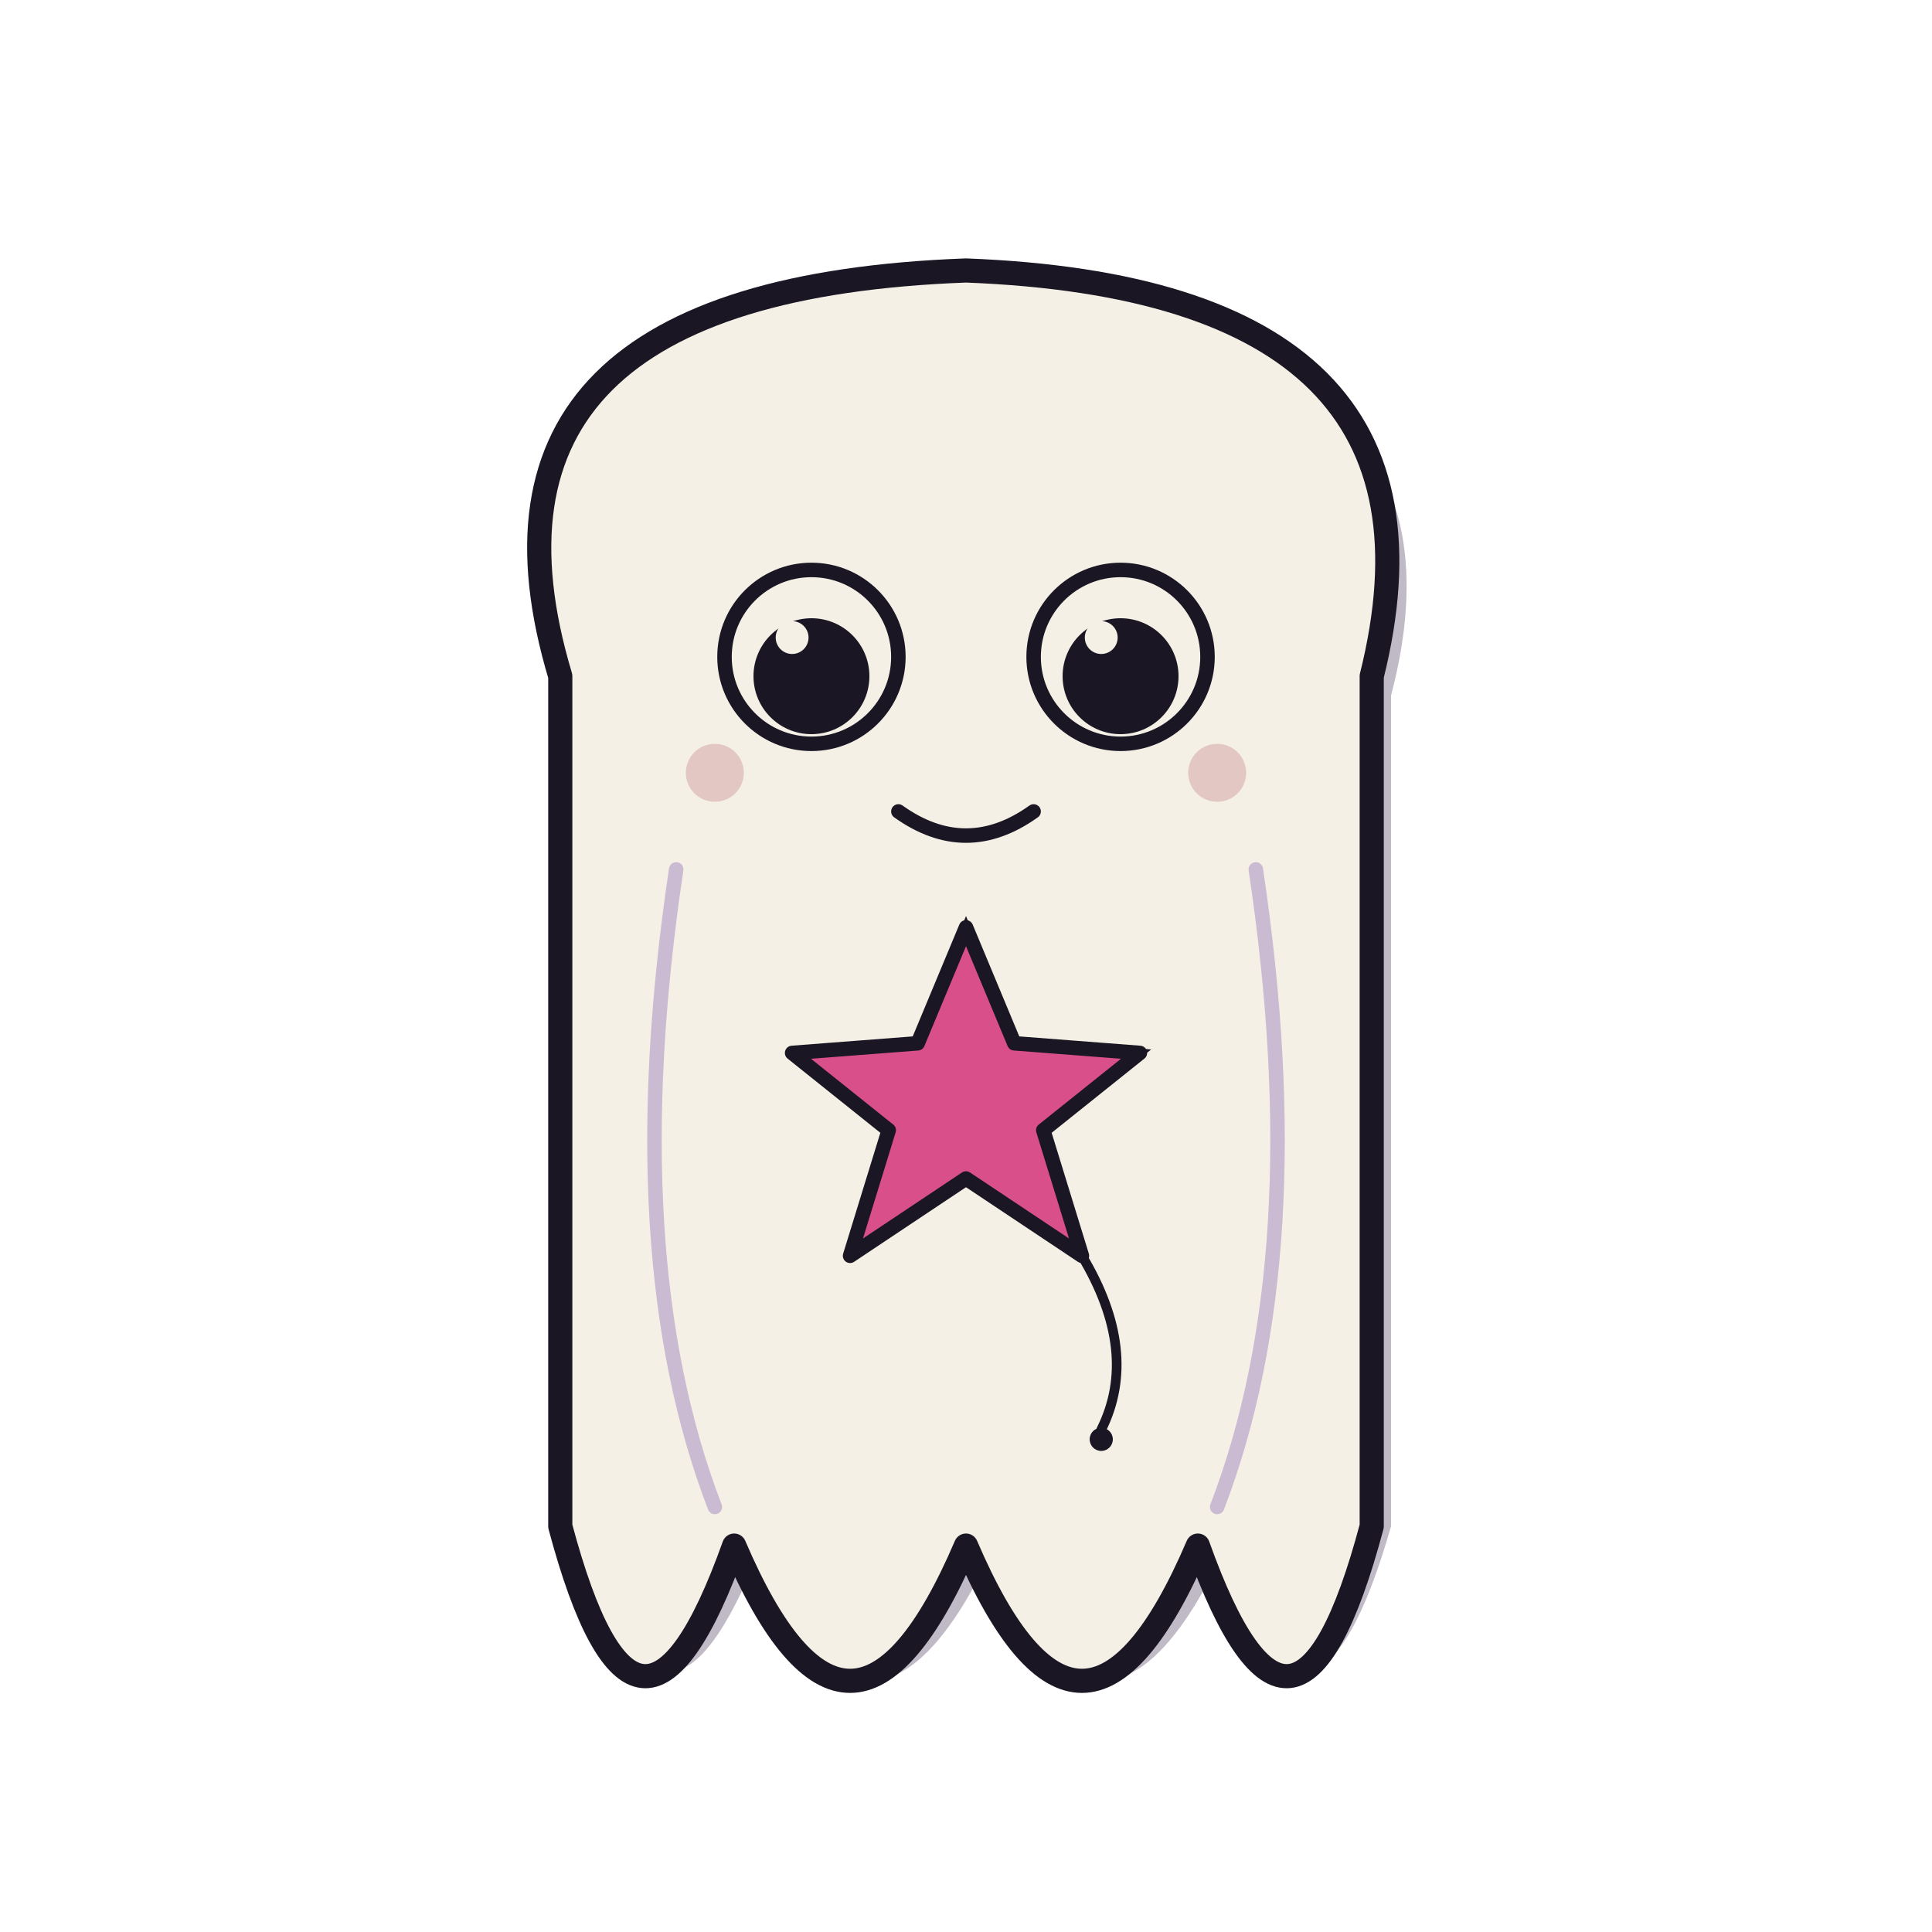
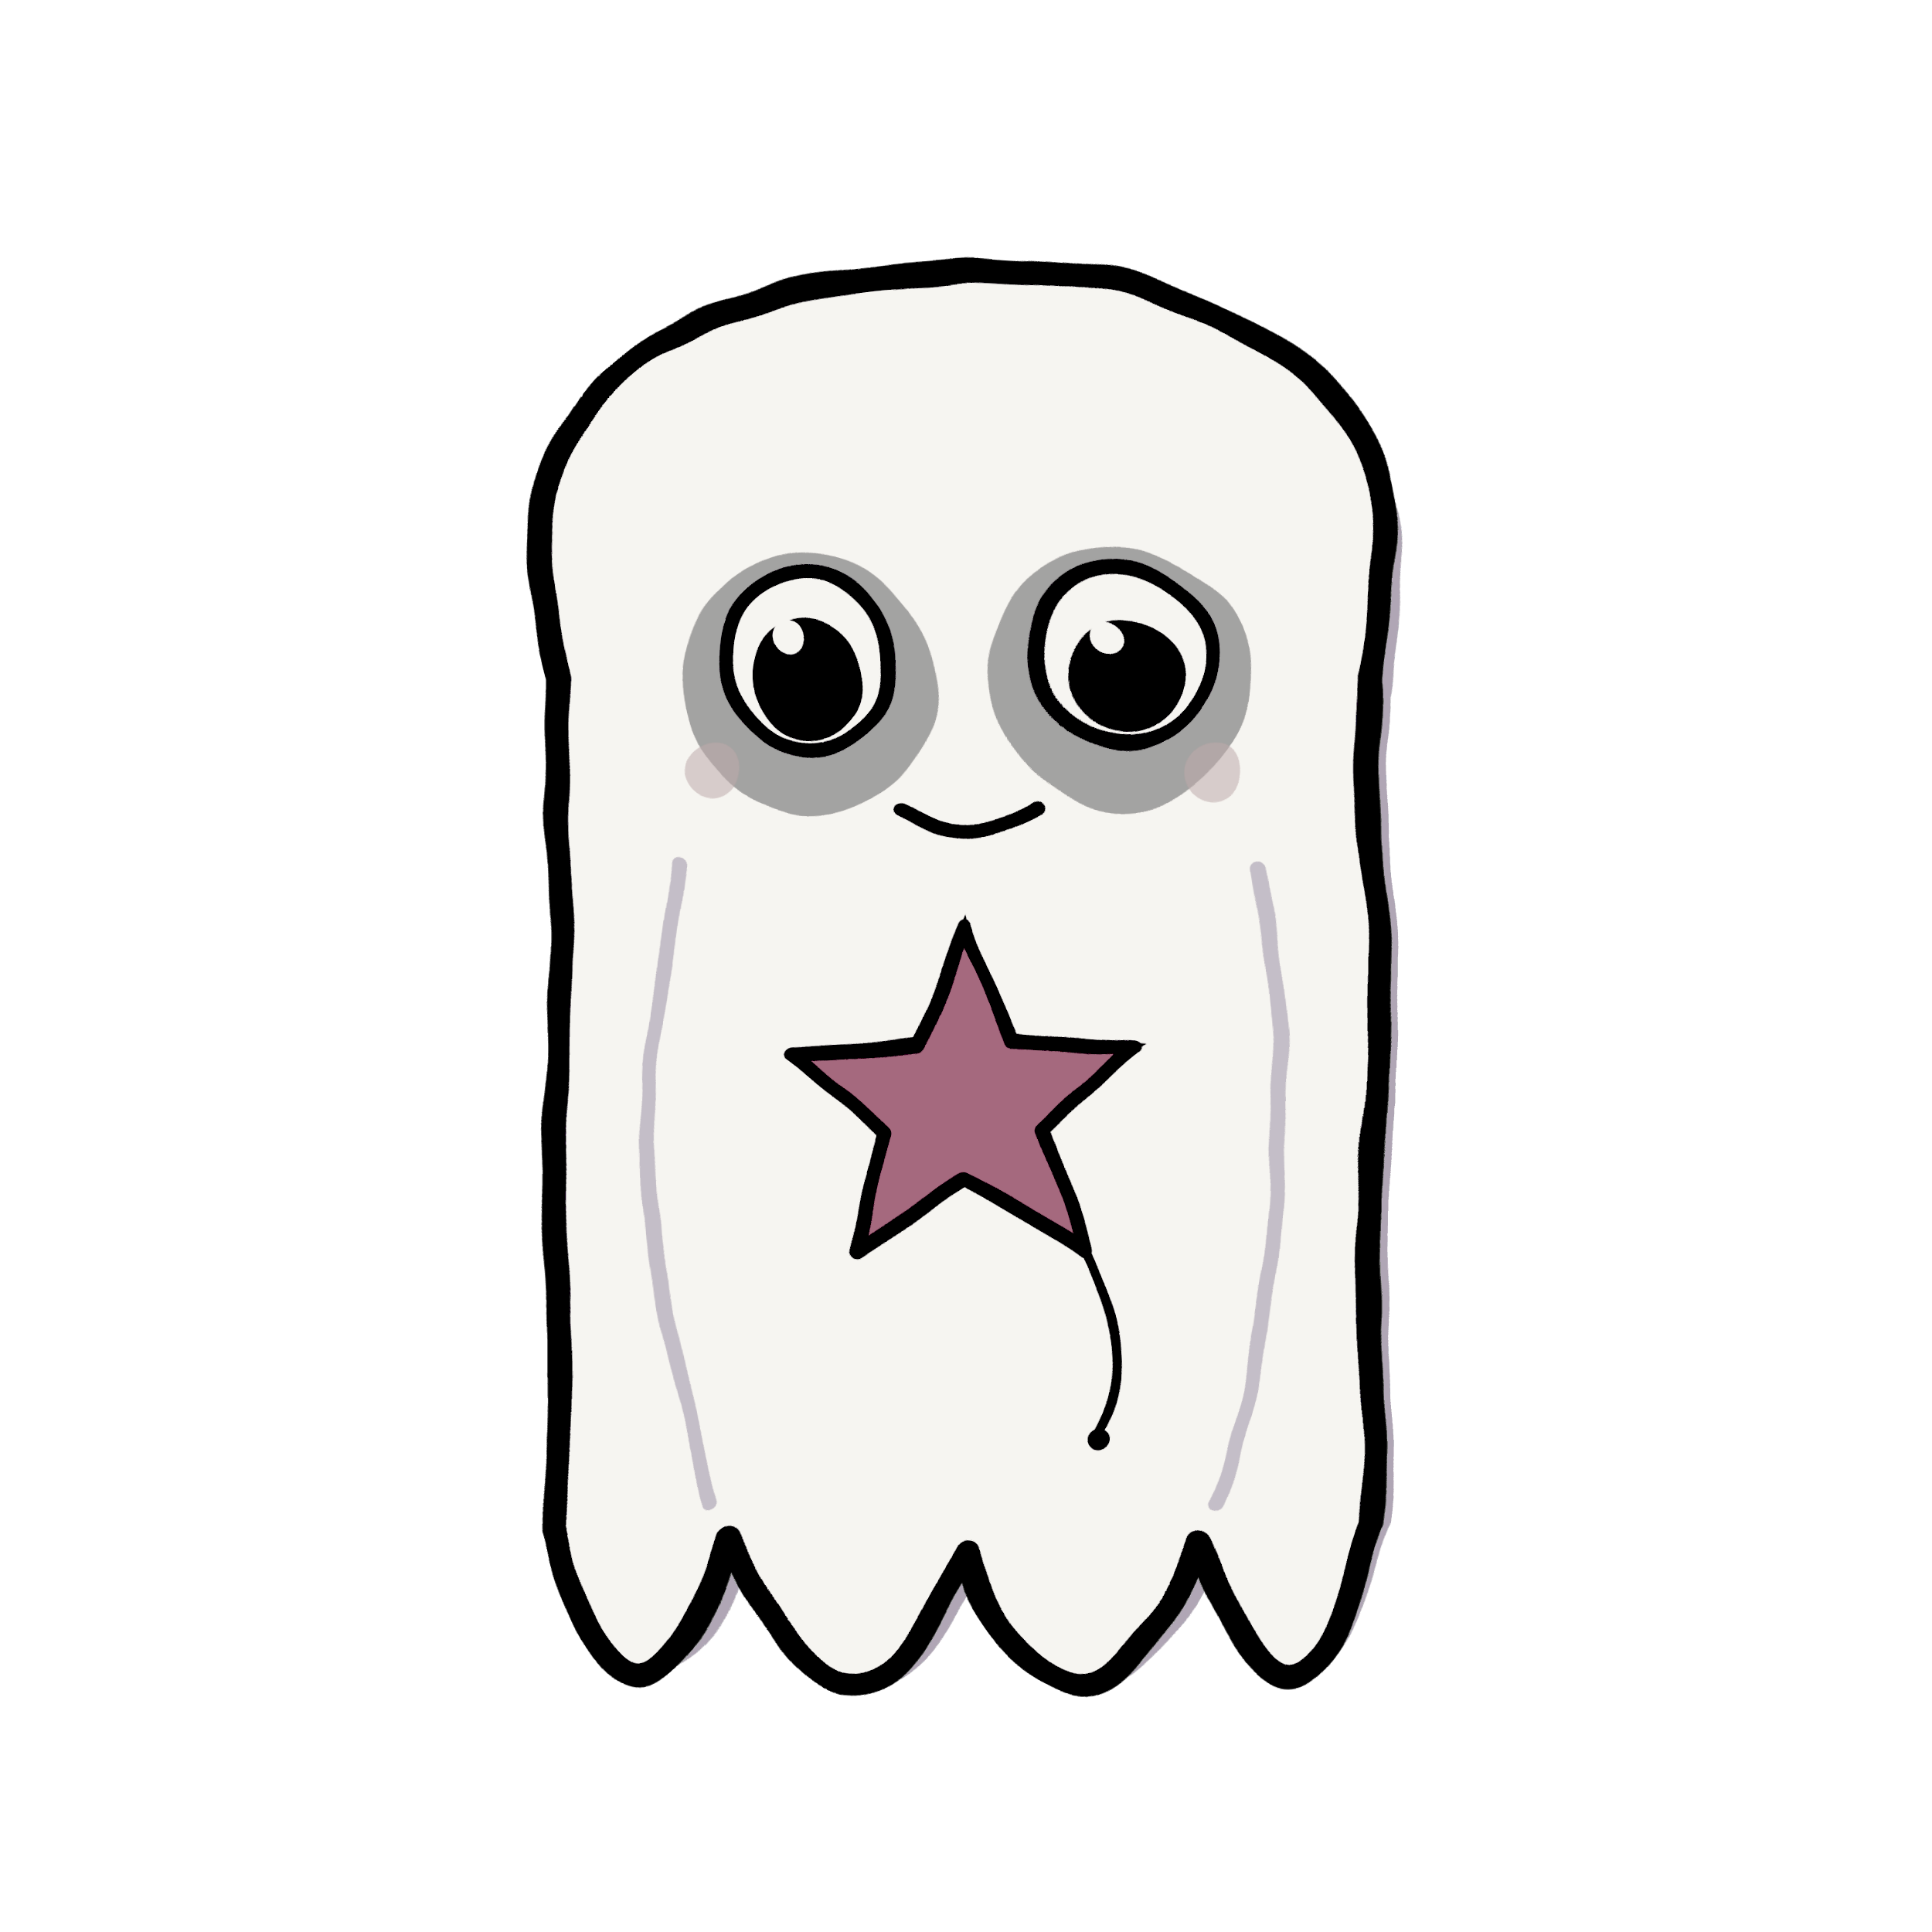
- <svg xmlns="http://www.w3.org/2000/svg" viewBox="0 0 200 200" role="img" aria-label="Sparkle the ghost child">
+ <svg xmlns="http://www.w3.org/2000/svg" filter="url(#burton-sketch)" viewBox="0 0 200 200" role="img" aria-label="Sparkle the ghost child">
  <defs>
+     <filter id="burton-sketch" x="-20%" y="-20%" width="140%" height="140%">
+       <feTurbulence type="fractalNoise" baseFrequency="0.04" numOctaves="3" result="noise" />
+       <feDisplacementMap in="SourceGraphic" in2="noise" scale="3.5" xChannelSelector="R" yChannelSelector="G" result="wobbly" />
+       <feColorMatrix in="wobbly" type="saturate" values="0.35" result="muted" />
+       <feComponentTransfer in="muted" result="final">
+         <feFuncR type="linear" slope="1.1" intercept="-0.05" />
+         <feFuncG type="linear" slope="1.1" intercept="-0.05" />
+         <feFuncB type="linear" slope="1.1" intercept="-0.05" />
+       </feComponentTransfer>
+     </filter>
    <style>
      /* bone #F5F0E6 | ink #1A1623 | dusk #4A3A5C | lavender #B8A4C9 | blush #D4A5A5 | pop hot-pink #D94F8A */
      .sparkle-body{fill:#F5F0E6;stroke:#1A1623;stroke-width:2.5;stroke-linecap:round;stroke-linejoin:round}
      .sparkle-eye{fill:#F5F0E6;stroke:#1A1623;stroke-width:1.5}
      .sparkle-pupil{fill:#1A1623}
      .sparkle-mouth{fill:none;stroke:#1A1623;stroke-width:1.5;stroke-linecap:round}
      .sparkle-accent{fill:#D94F8A;stroke:#1A1623;stroke-width:1.5;stroke-linejoin:round}
      .shadow{fill:#4A3A5C;opacity:.35}
      .thin{fill:none;stroke:#1A1623;stroke-width:1;stroke-linecap:round}
      .fold{fill:none;stroke:#B8A4C9;stroke-width:1.5;stroke-linecap:round;opacity:.7}
      .stitch{fill:none;stroke:#1A1623;stroke-width:0.9;stroke-dasharray:1.8 1.8;stroke-linecap:round}
    </style>
  </defs>
  <path class="shadow" d="M60 72 Q50 34 102 32 Q154 34 144 72 L144 158 Q136 186 126 162 Q114 186 102 162 Q90 186 78 162 Q68 186 60 158 Z" />
  <path class="sparkle-body" d="M58 70 Q46 30 100 28 Q152 30 142 70 L142 158 Q134 188 124 160 Q112 188 100 160 Q88 188 76 160 Q66 188 58 158 Z" />
  <path class="fold" d="M70 90 Q64 130 74 156" />
  <path class="fold" d="M130 90 Q136 130 126 156" />
  <path class="sparkle-accent" d="M100 96 L105 108 L118 109 L108 117 L112 130 L100 122 L88 130 L92 117 L82 109 L95 108 Z" />
  <path class="stitch" d="M100 96 L105 108 L118 109 L108 117 L112 130 L100 122 L88 130 L92 117 L82 109 L95 108 Z" />
  <path class="thin" d="M112 130 Q118 140 114 148" />
  <circle cx="114" cy="149" r="1.2" fill="#1A1623" />
+   <circle cx="84" cy="70.5" r="13.5" fill="#1A1623" opacity="0.35" />
  <circle class="sparkle-eye" cx="84" cy="68" r="9" />
+   <circle cx="116" cy="70.5" r="13.5" fill="#1A1623" opacity="0.35" />
  <circle class="sparkle-eye" cx="116" cy="68" r="9" />
  <circle class="sparkle-pupil" cx="84" cy="70" r="6" />
  <circle class="sparkle-pupil" cx="116" cy="70" r="6" />
  <circle cx="82" cy="66" r="1.7" fill="#F5F0E6" />
  <circle cx="114" cy="66" r="1.7" fill="#F5F0E6" />
  <path class="sparkle-mouth" d="M93 84 Q100 89 107 84" />
  <circle cx="74" cy="80" r="3" fill="#D4A5A5" opacity=".55" />
  <circle cx="126" cy="80" r="3" fill="#D4A5A5" opacity=".55" />
</svg>
